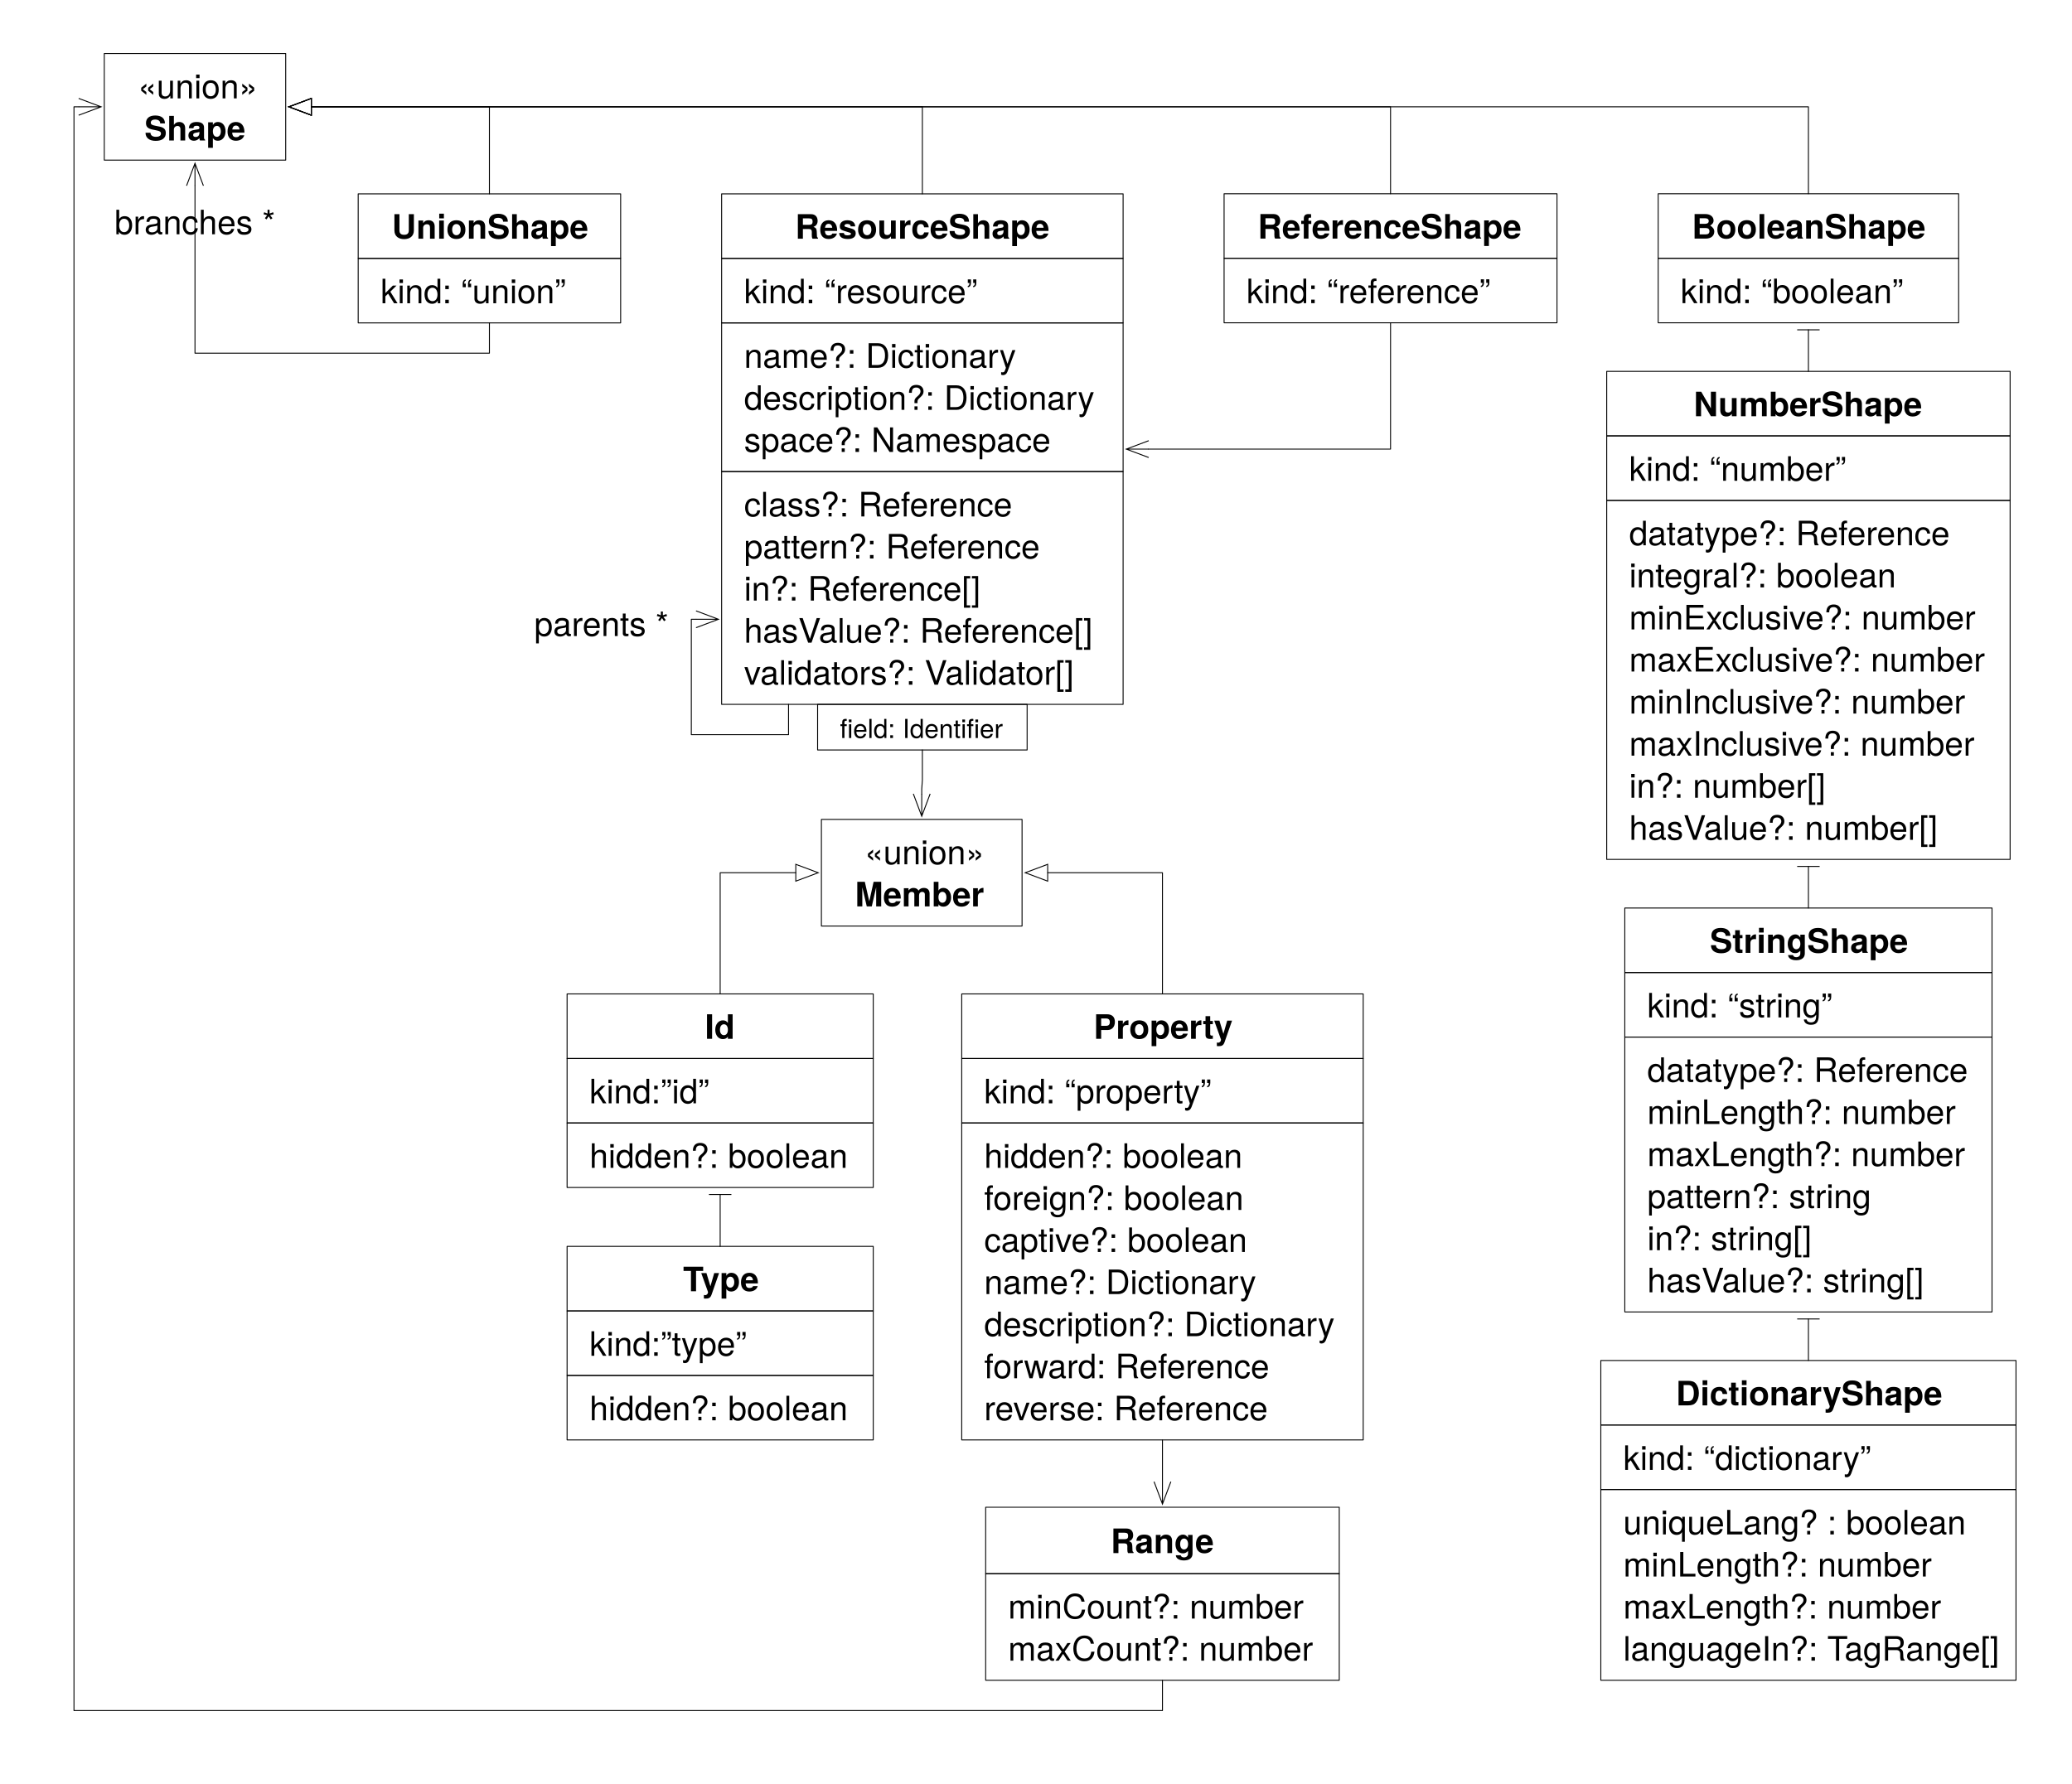
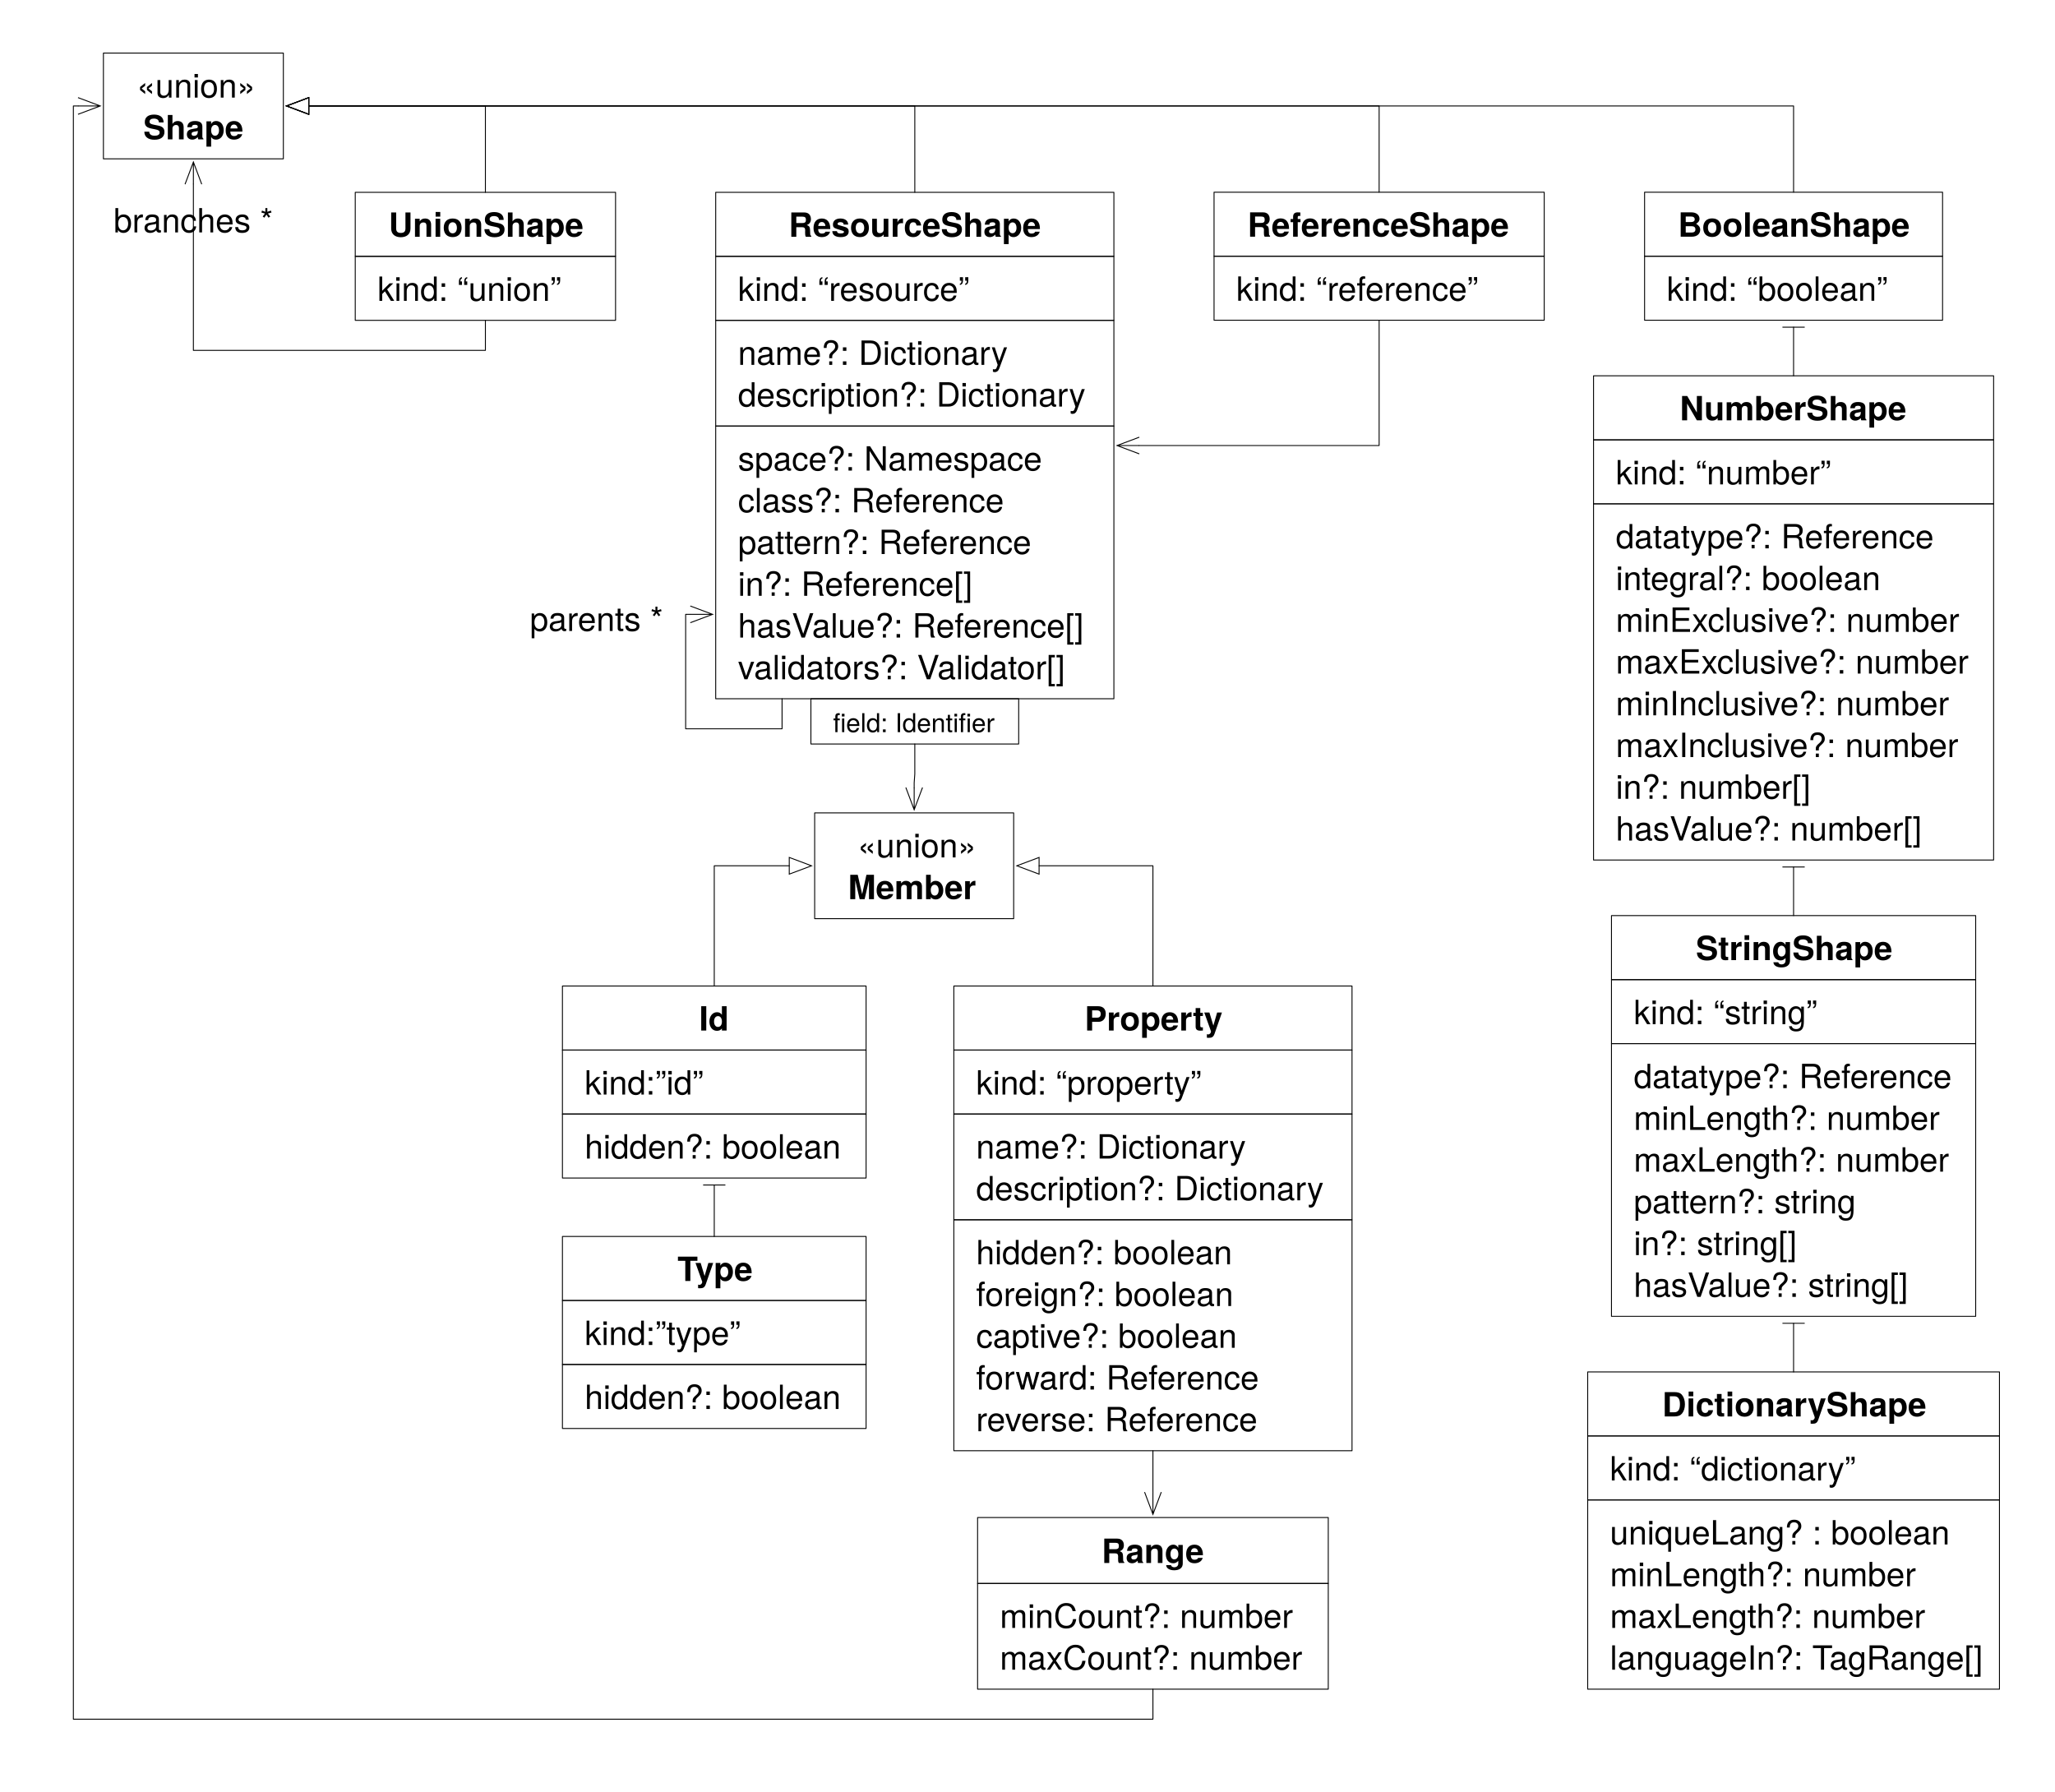
- <svg xmlns="http://www.w3.org/2000/svg" version="1.1" viewBox="-79 396 554 477" width="554" height="477">
+ <svg xmlns="http://www.w3.org/2000/svg" version="1.1" viewBox="-79 396 554 483" width="554" height="483">
  <defs>
    <marker orient="auto" overflow="visible" markerUnits="strokeWidth" id="StickArrow_Marker" stroke-linejoin="miter" stroke-miterlimit="10" viewBox="-1 -10 26 20" markerWidth="26" markerHeight="20" color="black">
      <g>
        <path d="M 24 0 L 0 0 M 0 -9 L 24 0 L 0 9" fill="none" stroke="currentColor" stroke-width="1" />
      </g>
    </marker>
    <marker orient="auto" overflow="visible" markerUnits="strokeWidth" id="NegativeControls_Marker" stroke-linejoin="miter" stroke-miterlimit="10" viewBox="-1 -13 2 26" markerWidth="2" markerHeight="26" color="black">
      <g>
        <line x1="0" y1="-12" x2="0" y2="12" fill="none" stroke="currentColor" stroke-width="1" />
      </g>
    </marker>
    <marker orient="auto" overflow="visible" markerUnits="strokeWidth" id="Arrow_Marker" stroke-linejoin="miter" stroke-miterlimit="10" viewBox="-1 -10 26 20" markerWidth="26" markerHeight="20" color="black">
      <g>
        <path d="M 24 0 L 0 -9 L 0 9 Z" fill="none" stroke="currentColor" stroke-width="1" />
      </g>
    </marker>
  </defs>
  <g id="shape" stroke="none" fill-opacity="1" stroke-dasharray="none" fill="none" stroke-opacity="1">
    <g id="shape_Layer_1">
      <g id="Group_953">
        <g id="Graphic_956">
-           <rect x="355.432" y="673.344" width="98.184" height="73.512" stroke="black" stroke-linecap="round" stroke-linejoin="round" stroke-width=".25" />
-           <text transform="translate(361.4316 676.3444)" fill="black">
+           <rect x="355.432" y="677.344" width="98.184" height="73.512" stroke="black" stroke-linecap="round" stroke-linejoin="round" stroke-width=".25" />
+           <text transform="translate(361.4316 680.3444)" fill="black">
            <tspan font-family="Helvetica Neue" font-size="9" fill="black" x="0" y="9" xml:space="preserve">datatype?: Reference</tspan>
            <tspan font-family="Helvetica Neue" font-size="9" fill="black" x="0" y="20.252" xml:space="preserve">minLength?: number</tspan>
            <tspan font-family="Helvetica Neue" font-size="9" fill="black" x="0" y="31.504" xml:space="preserve">maxLength?: number</tspan>
            <tspan font-family="Helvetica Neue" font-size="9" fill="black" x="0" y="42.756" xml:space="preserve">pattern?: string</tspan>
            <tspan font-family="Helvetica Neue" font-size="9" fill="black" x="0" y="54.008" xml:space="preserve">in?: string[]</tspan>
            <tspan font-family="Helvetica Neue" font-size="9" fill="black" x="0" y="65.26" xml:space="preserve">hasValue?: string[]</tspan>
          </text>
        </g>
        <g id="Graphic_955">
-           <rect x="355.432" y="656.092" width="98.184" height="17.252" stroke="black" stroke-linecap="round" stroke-linejoin="round" stroke-width=".25" />
-           <text transform="translate(361.4316 659.0924)" fill="black">
+           <rect x="355.432" y="660.092" width="98.184" height="17.252" stroke="black" stroke-linecap="round" stroke-linejoin="round" stroke-width=".25" />
+           <text transform="translate(361.4316 663.0924)" fill="black">
            <tspan font-family="Helvetica Neue" font-size="9" fill="black" x="0" y="9" xml:space="preserve">kind: “string”</tspan>
          </text>
        </g>
        <g id="Graphic_954">
-           <rect x="355.432" y="638.831" width="98.184" height="17.261" stroke="black" stroke-linecap="round" stroke-linejoin="round" stroke-width=".25" />
-           <text transform="translate(378.1851 641.8314)" fill="black">
+           <rect x="355.432" y="642.831" width="98.184" height="17.261" stroke="black" stroke-linecap="round" stroke-linejoin="round" stroke-width=".25" />
+           <text transform="translate(378.1851 645.8314)" fill="black">
            <tspan font-family="Helvetica Neue" font-weight="bold" font-size="9" fill="black" x="0" y="9" xml:space="preserve">StringShape</tspan>
          </text>
        </g>
      </g>
      <g id="Group_948">
        <g id="Graphic_950">
          <rect x="364.357" y="465.072" width="80.334" height="17.252" stroke="black" stroke-linecap="round" stroke-linejoin="round" stroke-width=".25" />
          <text transform="translate(370.3566 468.0724)" fill="black">
            <tspan font-family="Helvetica Neue" font-size="9" fill="black" x="0" y="9" xml:space="preserve">kind: “boolean”</tspan>
          </text>
        </g>
        <g id="Graphic_949">
          <rect x="364.357" y="447.811" width="80.334" height="17.261" stroke="black" stroke-linecap="round" stroke-linejoin="round" stroke-width=".25" />
          <text transform="translate(373.3566 450.8113)" fill="black">
            <tspan font-family="Helvetica Neue" font-weight="bold" font-size="9" fill="black" x="0" y="9" xml:space="preserve">BooleanShape</tspan>
          </text>
        </g>
      </g>
      <g id="Line_947">
        <path d="M 167.617 596.566 L 167.617 604.666 L 167.449 607.042 L 167.449 608.292" marker-end="url(#StickArrow_Marker)" stroke="black" stroke-linecap="round" stroke-linejoin="round" stroke-width=".25" />
      </g>
      <g id="Line_946">
        <path d="M 131.835 584.37 L 131.835 592.47 L 105.844 592.47 L 105.844 561.616 L 107.094 561.616" marker-end="url(#StickArrow_Marker)" stroke="black" stroke-linecap="round" stroke-linejoin="round" stroke-width=".25" />
      </g>
      <g id="Graphic_945">
        <text transform="translate(63.83587 557.1007)" fill="black">
          <tspan font-family="Helvetica Neue" font-size="9" fill="black" x="7851497e-19" y="9" xml:space="preserve">parents *</tspan>
        </text>
      </g>
      <g id="Group_941">
        <g id="Graphic_944">
-           <rect x="349.019" y="794.358" width="111.009" height="51.008" stroke="black" stroke-linecap="round" stroke-linejoin="round" stroke-width=".25" />
-           <text transform="translate(355.0191 797.3584)" fill="black">
+           <rect x="349.019" y="800.358" width="111.009" height="51.008" stroke="black" stroke-linecap="round" stroke-linejoin="round" stroke-width=".25" />
+           <text transform="translate(355.0191 803.3584)" fill="black">
            <tspan font-family="Helvetica Neue" font-size="9" fill="black" x="0" y="9" xml:space="preserve">uniqueLang? : boolean</tspan>
            <tspan font-family="Helvetica Neue" font-size="9" fill="black" x="0" y="20.252" xml:space="preserve">minLength?: number</tspan>
            <tspan font-family="Helvetica Neue" font-size="9" fill="black" x="0" y="31.504" xml:space="preserve">maxLength?: number</tspan>
            <tspan font-family="Helvetica Neue" font-size="9" fill="black" x="0" y="42.756" xml:space="preserve">languageIn?: TagRange[]</tspan>
          </text>
        </g>
        <g id="Graphic_943">
-           <rect x="349.019" y="777.106" width="111.009" height="17.252" stroke="black" stroke-linecap="round" stroke-linejoin="round" stroke-width=".25" />
-           <text transform="translate(355.0191 780.1064)" fill="black">
+           <rect x="349.019" y="783.106" width="111.009" height="17.252" stroke="black" stroke-linecap="round" stroke-linejoin="round" stroke-width=".25" />
+           <text transform="translate(355.0191 786.1064)" fill="black">
            <tspan font-family="Helvetica Neue" font-size="9" fill="black" x="0" y="9" xml:space="preserve">kind: “dictionary”</tspan>
          </text>
        </g>
        <g id="Graphic_942">
-           <rect x="349.019" y="759.845" width="111.009" height="17.261" stroke="black" stroke-linecap="round" stroke-linejoin="round" stroke-width=".25" />
-           <text transform="translate(369.1086 762.8454)" fill="black">
+           <rect x="349.019" y="765.845" width="111.009" height="17.261" stroke="black" stroke-linecap="round" stroke-linejoin="round" stroke-width=".25" />
+           <text transform="translate(369.1086 768.8454)" fill="black">
            <tspan font-family="Helvetica Neue" font-weight="bold" font-size="9" fill="black" x="881073e-18" y="9" xml:space="preserve">DictionaryShape</tspan>
          </text>
        </g>
      </g>
      <g id="Group_937">
-         <g id="Graphic_940">
-           <rect x="178.14" y="696.326" width="107.346" height="84.764" stroke="black" stroke-linecap="round" stroke-linejoin="round" stroke-width=".25" />
-           <text transform="translate(184.1404 699.3263)" fill="black">
+         <g id="Graphic_964">
+           <rect x="178.14" y="724.83" width="107.346" height="62.26" stroke="black" stroke-linecap="round" stroke-linejoin="round" stroke-width=".25" />
+           <text transform="translate(184.1404 727.8303)" fill="black">
            <tspan font-family="Helvetica Neue" font-size="9" fill="black" x="0" y="9" xml:space="preserve">hidden?: boolean</tspan>
            <tspan font-family="Helvetica Neue" font-size="9" fill="black" x="0" y="20.252" xml:space="preserve">foreign?: boolean</tspan>
            <tspan font-family="Helvetica Neue" font-size="9" fill="black" x="0" y="31.504" xml:space="preserve">captive?: boolean</tspan>
-             <tspan font-family="Helvetica Neue" font-size="9" fill="black" x="0" y="42.756" xml:space="preserve">name?: Dictionary</tspan>
-             <tspan font-family="Helvetica Neue" font-size="9" fill="black" x="0" y="54.008" xml:space="preserve">description?: Dictionary</tspan>
-             <tspan font-family="Helvetica Neue" font-size="9" fill="black" x="0" y="65.26" xml:space="preserve">forward: Reference</tspan>
-             <tspan font-family="Helvetica Neue" font-size="9" fill="black" x="0" y="76.512" xml:space="preserve">reverse: Reference</tspan>
+             <tspan font-family="Helvetica Neue" font-size="9" fill="black" x="0" y="42.756" xml:space="preserve">forward: Reference</tspan>
+             <tspan font-family="Helvetica Neue" font-size="9" fill="black" x="0" y="54.008" xml:space="preserve">reverse: Reference</tspan>
+           </text>
+         </g>
+         <g id="Graphic_940">
+           <rect x="178.14" y="696.326" width="107.346" height="28.504" stroke="black" stroke-linecap="round" stroke-linejoin="round" stroke-width=".25" />
+           <text transform="translate(184.1404 699.3263)" fill="black">
+             <tspan font-family="Helvetica Neue" font-size="9" fill="black" x="0" y="9" xml:space="preserve">name?: Dictionary</tspan>
+             <tspan font-family="Helvetica Neue" font-size="9" fill="black" x="0" y="20.252" xml:space="preserve">description?: Dictionary</tspan>
          </text>
        </g>
        <g id="Graphic_939">
          <rect x="178.14" y="661.813" width="107.346" height="17.261" stroke="black" stroke-linecap="round" stroke-linejoin="round" stroke-width=".25" />
          <text transform="translate(213.3904 664.8132)" fill="black">
            <tspan font-family="Helvetica Neue" font-weight="bold" font-size="9" fill="black" x="6856737e-19" y="9" xml:space="preserve">Property</tspan>
          </text>
        </g>
        <g id="Graphic_938">
          <rect x="178.14" y="679.074" width="107.346" height="17.252" stroke="black" stroke-linecap="round" stroke-linejoin="round" stroke-width=".25" />
          <text transform="translate(184.1404 682.0743)" fill="black">
            <tspan font-family="Helvetica Neue" font-size="9" fill="black" x="0" y="9" xml:space="preserve">kind: “property”</tspan>
          </text>
        </g>
      </g>
      <g id="Group_933">
        <g id="Graphic_936">
-           <rect x="184.544" y="816.862" width="94.539" height="28.504" stroke="black" stroke-linecap="round" stroke-linejoin="round" stroke-width=".25" />
-           <text transform="translate(190.5439 819.8624)" fill="black">
+           <rect x="184.544" y="822.862" width="94.539" height="28.504" stroke="black" stroke-linecap="round" stroke-linejoin="round" stroke-width=".25" />
+           <text transform="translate(190.5439 825.8624)" fill="black">
            <tspan font-family="Helvetica Neue" font-size="9" fill="black" x="0" y="9" xml:space="preserve">minCount?: number</tspan>
            <tspan font-family="Helvetica Neue" font-size="9" fill="black" x="0" y="20.252" xml:space="preserve">maxCount?: number</tspan>
          </text>
        </g>
        <g id="Graphic_935">
-           <rect x="184.544" y="799.09" width="94.539" height="17.772" stroke="black" stroke-linecap="round" stroke-linejoin="round" stroke-width=".25" />
-           <text transform="translate(217.9804 802.3458)" fill="black">
+           <rect x="184.544" y="805.09" width="94.539" height="17.772" stroke="black" stroke-linecap="round" stroke-linejoin="round" stroke-width=".25" />
+           <text transform="translate(217.9804 808.3458)" fill="black">
            <tspan font-family="Helvetica Neue" font-weight="bold" font-size="9" fill="black" x="5400125e-19" y="9" xml:space="preserve">Range</tspan>
          </text>
        </g>
      </g>
      <g id="Line_932">
-         <line x1="231.813" y1="781.09" x2="231.813" y2="792.24" marker-end="url(#StickArrow_Marker)" stroke="black" stroke-linecap="round" stroke-linejoin="round" stroke-width=".25" />
+         <line x1="231.813" y1="787.09" x2="231.813" y2="798.24" marker-end="url(#StickArrow_Marker)" stroke="black" stroke-linecap="round" stroke-linejoin="round" stroke-width=".25" />
      </g>
      <g id="Group_928">
        <g id="Graphic_931">
          <rect x="72.626" y="696.326" width="81.858" height="17.252" stroke="black" stroke-linecap="round" stroke-linejoin="round" stroke-width=".25" />
          <text transform="translate(78.62595 699.3263)" fill="black">
            <tspan font-family="Helvetica Neue" font-size="9" fill="black" x="0" y="9" xml:space="preserve">hidden?: boolean</tspan>
          </text>
        </g>
        <g id="Graphic_930">
          <rect x="72.626" y="679.074" width="81.858" height="17.252" stroke="black" stroke-linecap="round" stroke-linejoin="round" stroke-width=".25" />
          <text transform="translate(78.62595 682.0743)" fill="black">
            <tspan font-family="Helvetica Neue" font-size="9" fill="black" x="0" y="9" xml:space="preserve">kind:”id”</tspan>
          </text>
        </g>
        <g id="Graphic_929">
          <rect x="72.626" y="661.813" width="81.858" height="17.261" stroke="black" stroke-linecap="round" stroke-linejoin="round" stroke-width=".25" />
          <text transform="translate(109.478 664.8132)" fill="black">
            <tspan font-family="Helvetica Neue" font-weight="bold" font-size="9" fill="black" x="0" y="9" xml:space="preserve">Id</tspan>
          </text>
        </g>
      </g>
      <g id="Group_924">
        <g id="Graphic_927">
          <rect x="72.626" y="763.838" width="81.858" height="17.252" stroke="black" stroke-linecap="round" stroke-linejoin="round" stroke-width=".25" />
          <text transform="translate(78.62595 766.8383)" fill="black">
            <tspan font-family="Helvetica Neue" font-size="9" fill="black" x="0" y="9" xml:space="preserve">hidden?: boolean</tspan>
          </text>
        </g>
        <g id="Graphic_926">
          <rect x="72.626" y="746.586" width="81.858" height="17.252" stroke="black" stroke-linecap="round" stroke-linejoin="round" stroke-width=".25" />
          <text transform="translate(78.62595 749.5863)" fill="black">
            <tspan font-family="Helvetica Neue" font-size="9" fill="black" x="0" y="9" xml:space="preserve">kind:”type”</tspan>
          </text>
        </g>
        <g id="Graphic_925">
          <rect x="72.626" y="729.325" width="81.858" height="17.261" stroke="black" stroke-linecap="round" stroke-linejoin="round" stroke-width=".25" />
          <text transform="translate(103.6369 732.3252)" fill="black">
            <tspan font-family="Helvetica Neue" font-weight="bold" font-size="9" fill="black" x="0" y="9" xml:space="preserve">Type</tspan>
          </text>
        </g>
      </g>
      <g id="Line_923">
        <line x1="113.555" y1="729.325" x2="113.555" y2="715.453" marker-end="url(#NegativeControls_Marker)" stroke="black" stroke-linecap="round" stroke-linejoin="round" stroke-width=".25" />
      </g>
      <g id="Group_916">
        <g id="Group_918">
          <g id="Graphic_922">
            <rect x="113.944" y="447.841" width="107.346" height="17.261" stroke="black" stroke-linecap="round" stroke-linejoin="round" stroke-width=".25" />
            <text transform="translate(133.6105 450.8413)" fill="black">
              <tspan font-family="Helvetica Neue" font-weight="bold" font-size="9" fill="black" x="0" y="9" xml:space="preserve">ResourceShape</tspan>
            </text>
          </g>
          <g id="Graphic_921">
-             <rect x="113.944" y="522.11" width="107.346" height="62.26" stroke="black" stroke-linecap="round" stroke-linejoin="round" stroke-width=".25" />
-             <text transform="translate(119.944 525.1104)" fill="black">
-               <tspan font-family="Helvetica Neue" font-size="9" fill="black" x="0" y="9" xml:space="preserve">class?: Reference</tspan>
-               <tspan font-family="Helvetica Neue" font-size="9" fill="black" x="0" y="20.252" xml:space="preserve">pattern?: Reference</tspan>
-               <tspan font-family="Helvetica Neue" font-size="9" fill="black" x="0" y="31.504" xml:space="preserve">in?: Reference[]</tspan>
-               <tspan font-family="Helvetica Neue" font-size="9" fill="black" x="0" y="42.756" xml:space="preserve">hasValue?: Reference[]</tspan>
-               <tspan font-family="Helvetica Neue" font-size="9" fill="black" x="0" y="54.008" xml:space="preserve">validators?: Validator[]</tspan>
+             <rect x="113.944" y="510.858" width="107.346" height="73.512" stroke="black" stroke-linecap="round" stroke-linejoin="round" stroke-width=".25" />
+             <text transform="translate(119.944 513.8584)" fill="black">
+               <tspan font-family="Helvetica Neue" font-size="9" fill="black" x="0" y="9" xml:space="preserve">space?: Namespace</tspan>
+               <tspan font-family="Helvetica Neue" font-size="9" fill="black" x="0" y="20.252" xml:space="preserve">class?: Reference</tspan>
+               <tspan font-family="Helvetica Neue" font-size="9" fill="black" x="0" y="31.504" xml:space="preserve">pattern?: Reference</tspan>
+               <tspan font-family="Helvetica Neue" font-size="9" fill="black" x="0" y="42.756" xml:space="preserve">in?: Reference[]</tspan>
+               <tspan font-family="Helvetica Neue" font-size="9" fill="black" x="0" y="54.008" xml:space="preserve">hasValue?: Reference[]</tspan>
+               <tspan font-family="Helvetica Neue" font-size="9" fill="black" x="0" y="65.26" xml:space="preserve">validators?: Validator[]</tspan>
            </text>
          </g>
          <g id="Graphic_920">
-             <rect x="113.944" y="482.354" width="107.346" height="39.756" stroke="black" stroke-linecap="round" stroke-linejoin="round" stroke-width=".25" />
+             <rect x="113.944" y="482.354" width="107.346" height="28.504" stroke="black" stroke-linecap="round" stroke-linejoin="round" stroke-width=".25" />
            <text transform="translate(119.944 485.3544)" fill="black">
              <tspan font-family="Helvetica Neue" font-size="9" fill="black" x="0" y="9" xml:space="preserve">name?: Dictionary</tspan>
              <tspan font-family="Helvetica Neue" font-size="9" fill="black" x="0" y="20.252" xml:space="preserve">description?: Dictionary</tspan>
-               <tspan font-family="Helvetica Neue" font-size="9" fill="black" x="0" y="31.504" xml:space="preserve">space?: Namespace</tspan>
            </text>
          </g>
          <g id="Graphic_919">
            <rect x="113.944" y="465.102" width="107.346" height="17.252" stroke="black" stroke-linecap="round" stroke-linejoin="round" stroke-width=".25" />
            <text transform="translate(119.944 468.1024)" fill="black">
              <tspan font-family="Helvetica Neue" font-size="9" fill="black" x="0" y="9" xml:space="preserve">kind: “resource”</tspan>
            </text>
          </g>
        </g>
        <g id="Graphic_917">
          <rect x="139.608" y="584.37" width="56.018" height="12.196" stroke="black" stroke-linecap="round" stroke-linejoin="round" stroke-width=".25" />
          <text transform="translate(144.608 586.3704)" fill="black">
            <tspan font-family="Helvetica Neue" font-size="7" fill="black" x=".973" y="7" xml:space="preserve">field: Identifier </tspan>
          </text>
        </g>
      </g>
      <g id="Group_912">
        <g id="Graphic_915">
-           <rect x="350.594" y="529.826" width="107.859" height="96.016" stroke="black" stroke-linecap="round" stroke-linejoin="round" stroke-width=".25" />
-           <text transform="translate(356.5941 532.8264)" fill="black">
+           <rect x="350.594" y="531.826" width="107.859" height="96.016" stroke="black" stroke-linecap="round" stroke-linejoin="round" stroke-width=".25" />
+           <text transform="translate(356.5941 534.8264)" fill="black">
            <tspan font-family="Helvetica Neue" font-size="9" fill="black" x="0" y="9" xml:space="preserve">datatype?: Reference</tspan>
            <tspan font-family="Helvetica Neue" font-size="9" fill="black" x="0" y="20.252" xml:space="preserve">integral?: boolean</tspan>
            <tspan font-family="Helvetica Neue" font-size="9" fill="black" x="0" y="31.504" xml:space="preserve">minExclusive?: number</tspan>
            <tspan font-family="Helvetica Neue" font-size="9" fill="black" x="0" y="42.756" xml:space="preserve">maxExclusive?: number</tspan>
            <tspan font-family="Helvetica Neue" font-size="9" fill="black" x="0" y="54.008" xml:space="preserve">minInclusive?: number</tspan>
            <tspan font-family="Helvetica Neue" font-size="9" fill="black" x="0" y="65.26" xml:space="preserve">maxInclusive?: number</tspan>
            <tspan font-family="Helvetica Neue" font-size="9" fill="black" x="0" y="76.512" xml:space="preserve">in?: number[]</tspan>
            <tspan font-family="Helvetica Neue" font-size="9" fill="black" x="0" y="87.764" xml:space="preserve">hasValue?: number[]</tspan>
          </text>
        </g>
        <g id="Graphic_914">
-           <rect x="350.594" y="512.574" width="107.859" height="17.252" stroke="black" stroke-linecap="round" stroke-linejoin="round" stroke-width=".25" />
-           <text transform="translate(356.5941 515.5744)" fill="black">
+           <rect x="350.594" y="514.574" width="107.859" height="17.252" stroke="black" stroke-linecap="round" stroke-linejoin="round" stroke-width=".25" />
+           <text transform="translate(356.5941 517.5744)" fill="black">
            <tspan font-family="Helvetica Neue" font-size="9" fill="black" x="0" y="9" xml:space="preserve">kind: “number”</tspan>
          </text>
        </g>
        <g id="Graphic_913">
-           <rect x="350.594" y="495.313" width="107.859" height="17.261" stroke="black" stroke-linecap="round" stroke-linejoin="round" stroke-width=".25" />
-           <text transform="translate(373.8561 498.3133)" fill="black">
+           <rect x="350.594" y="497.313" width="107.859" height="17.261" stroke="black" stroke-linecap="round" stroke-linejoin="round" stroke-width=".25" />
+           <text transform="translate(373.8561 500.3133)" fill="black">
            <tspan font-family="Helvetica Neue" font-weight="bold" font-size="9" fill="black" x="0" y="9" xml:space="preserve">NumberShape</tspan>
          </text>
        </g>
      </g>
      <g id="Line_908">
-         <line x1="404.524" y1="495.313" x2="404.524" y2="484.199" marker-end="url(#NegativeControls_Marker)" stroke="black" stroke-linecap="round" stroke-linejoin="round" stroke-width=".25" />
+         <line x1="404.524" y1="497.313" x2="404.524" y2="484.199" marker-end="url(#NegativeControls_Marker)" stroke="black" stroke-linecap="round" stroke-linejoin="round" stroke-width=".25" />
      </g>
      <g id="Line_907">
-         <line x1="404.524" y1="638.831" x2="404.524" y2="627.717" marker-end="url(#NegativeControls_Marker)" stroke="black" stroke-linecap="round" stroke-linejoin="round" stroke-width=".25" />
+         <line x1="404.524" y1="642.831" x2="404.524" y2="629.717" marker-end="url(#NegativeControls_Marker)" stroke="black" stroke-linecap="round" stroke-linejoin="round" stroke-width=".25" />
      </g>
      <g id="Group_903">
        <g id="Graphic_905">
          <rect x="248.29" y="465.072" width="89.01" height="17.252" stroke="black" stroke-linecap="round" stroke-linejoin="round" stroke-width=".25" />
          <text transform="translate(254.29 468.0724)" fill="black">
            <tspan font-family="Helvetica Neue" font-size="9" fill="black" x="0" y="9" xml:space="preserve">kind: “reference”</tspan>
          </text>
        </g>
        <g id="Graphic_904">
          <rect x="248.29" y="447.811" width="89.01" height="17.261" stroke="black" stroke-linecap="round" stroke-linejoin="round" stroke-width=".25" />
          <text transform="translate(257.29 450.8113)" fill="black">
            <tspan font-family="Helvetica Neue" font-weight="bold" font-size="9" fill="black" x="0" y="9" xml:space="preserve">ReferenceShape</tspan>
          </text>
        </g>
      </g>
      <g id="Line_902">
        <path d="M 292.795 482.324 L 292.795 516.106 L 228.14 516.106" marker-end="url(#StickArrow_Marker)" stroke="black" stroke-linecap="round" stroke-linejoin="round" stroke-width=".25" />
      </g>
      <g id="Line_901">
-         <path d="M 231.813 845.366 L 231.813 853.466 L -59.22 853.466 L -59.22 424.564 L -57.97 424.564" marker-end="url(#StickArrow_Marker)" stroke="black" stroke-linecap="round" stroke-linejoin="round" stroke-width=".25" />
+         <path d="M 231.813 851.366 L 231.813 859.466 L -59.22 859.466 L -59.22 424.564 L -57.97 424.564" marker-end="url(#StickArrow_Marker)" stroke="black" stroke-linecap="round" stroke-linejoin="round" stroke-width=".25" />
      </g>
      <g id="Group_893">
        <g id="Graphic_895">
          <rect x="16.771" y="465.102" width="70.173" height="17.252" stroke="black" stroke-linecap="round" stroke-linejoin="round" stroke-width=".25" />
          <text transform="translate(22.77096 468.1024)" fill="black">
            <tspan font-family="Helvetica Neue" font-size="9" fill="black" x="0" y="9" xml:space="preserve">kind: “union”</tspan>
          </text>
        </g>
        <g id="Graphic_894">
          <rect x="16.771" y="447.841" width="70.173" height="17.261" stroke="black" stroke-linecap="round" stroke-linejoin="round" stroke-width=".25" />
          <text transform="translate(25.77096 450.8413)" fill="black">
            <tspan font-family="Helvetica Neue" font-weight="bold" font-size="9" fill="black" x="0" y="9" xml:space="preserve">UnionShape</tspan>
          </text>
        </g>
      </g>
      <g id="Group_889">
        <g id="Graphic_890">
          <rect x="-51.12" y="410.307" width="48.51" height="28.513" stroke="black" stroke-linecap="round" stroke-linejoin="round" stroke-width=".25" />
          <text transform="translate(-42.11971 413.3072)" fill="black">
            <tspan font-family="Helvetica Neue" font-size="9" fill="black" x="0" y="9" xml:space="preserve">«union»</tspan>
            <tspan font-family="Helvetica Neue" font-weight="bold" font-size="9" fill="black" x="1.75" y="20.252" xml:space="preserve">Shape</tspan>
          </text>
        </g>
      </g>
      <g id="Line_888">
        <path d="M 51.857 447.841 L 51.857 424.564 L 4.24 424.564" marker-end="url(#Arrow_Marker)" stroke="black" stroke-linecap="round" stroke-linejoin="round" stroke-width=".25" />
      </g>
      <g id="Group_878">
        <g id="Graphic_879">
          <rect x="140.624" y="615.142" width="53.649" height="28.513" stroke="black" stroke-linecap="round" stroke-linejoin="round" stroke-width=".25" />
          <text transform="translate(149.6243 618.142)" fill="black">
            <tspan font-family="Helvetica Neue" font-size="9" fill="black" x="2.57" y="9" xml:space="preserve">«union»</tspan>
            <tspan font-family="Helvetica Neue" font-weight="bold" font-size="9" fill="black" x="6288303e-19" y="20.252" xml:space="preserve">Member</tspan>
          </text>
        </g>
      </g>
      <g id="Line_877">
        <path d="M 113.555 661.813 L 113.555 629.399 L 133.774 629.399" marker-end="url(#Arrow_Marker)" stroke="black" stroke-linecap="round" stroke-linejoin="round" stroke-width=".25" />
      </g>
      <g id="Line_876">
        <path d="M 231.813 661.813 L 231.813 629.399 L 201.123 629.399" marker-end="url(#Arrow_Marker)" stroke="black" stroke-linecap="round" stroke-linejoin="round" stroke-width=".25" />
      </g>
      <g id="Line_957">
        <path d="M 167.617 447.841 L 167.617 424.564 L 4.24 424.564" marker-end="url(#Arrow_Marker)" stroke="black" stroke-linecap="round" stroke-linejoin="round" stroke-width=".25" />
      </g>
      <g id="Line_958">
        <path d="M 292.795 447.811 L 292.795 424.564 L 4.24 424.564" marker-end="url(#Arrow_Marker)" stroke="black" stroke-linecap="round" stroke-linejoin="round" stroke-width=".25" />
      </g>
      <g id="Line_959">
        <path d="M 404.524 447.811 L 404.524 424.564 L 4.24 424.564" marker-end="url(#Arrow_Marker)" stroke="black" stroke-linecap="round" stroke-linejoin="round" stroke-width=".25" />
      </g>
      <g id="Line_960">
        <path d="M 51.857 482.354 L 51.857 490.454 L -26.865 490.454 L -26.865 445.67" marker-end="url(#StickArrow_Marker)" stroke="black" stroke-linecap="round" stroke-linejoin="round" stroke-width=".25" />
      </g>
      <g id="Graphic_961">
        <text transform="translate(-48.37021 449.6527)" fill="black">
          <tspan font-family="Helvetica Neue" font-size="9" fill="black" x="0" y="9" xml:space="preserve">branches *</tspan>
        </text>
      </g>
      <g id="Line_963">
-         <line x1="404.524" y1="759.845" x2="404.524" y2="748.731" marker-end="url(#NegativeControls_Marker)" stroke="black" stroke-linecap="round" stroke-linejoin="round" stroke-width=".25" />
+         <line x1="404.524" y1="765.845" x2="404.524" y2="752.731" marker-end="url(#NegativeControls_Marker)" stroke="black" stroke-linecap="round" stroke-linejoin="round" stroke-width=".25" />
      </g>
    </g>
  </g>
</svg>
